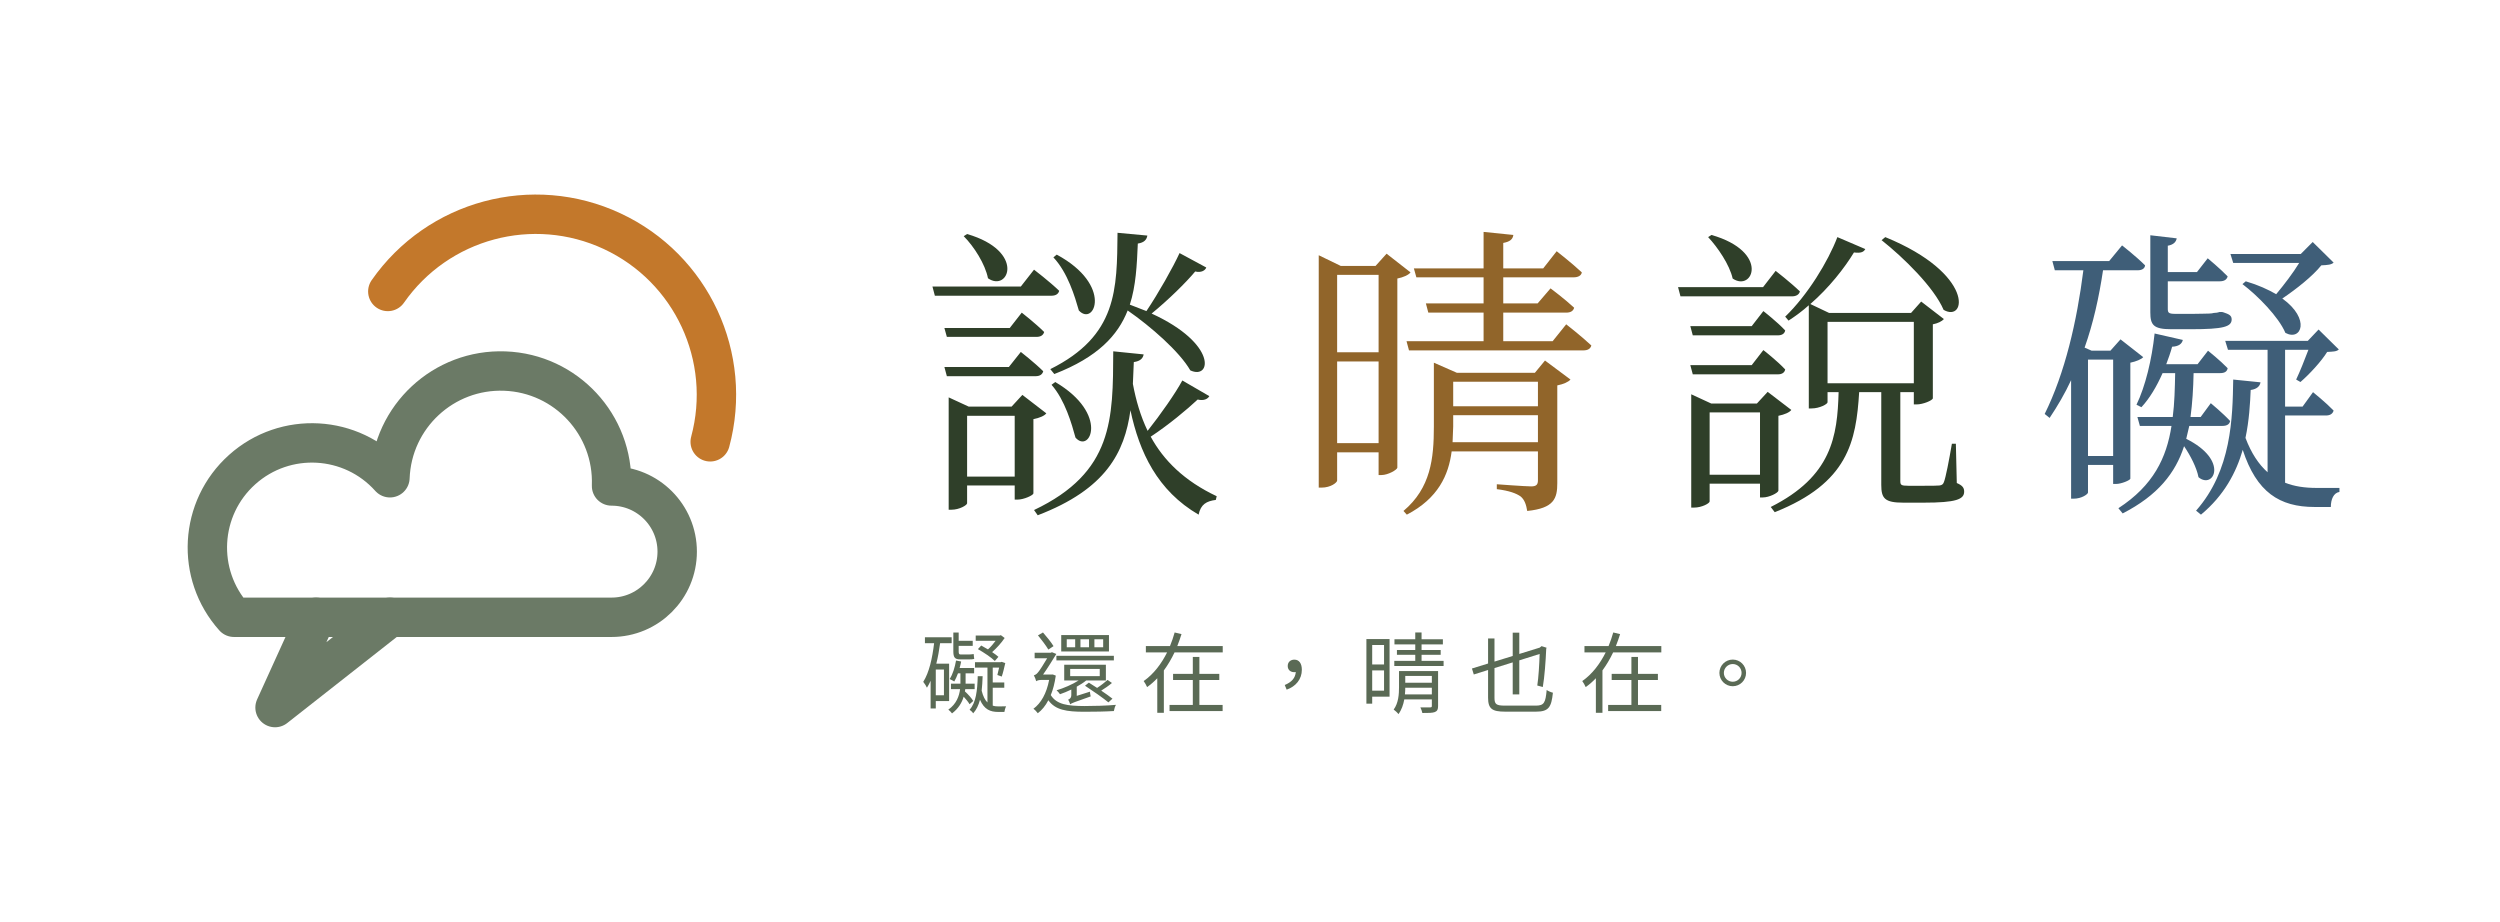
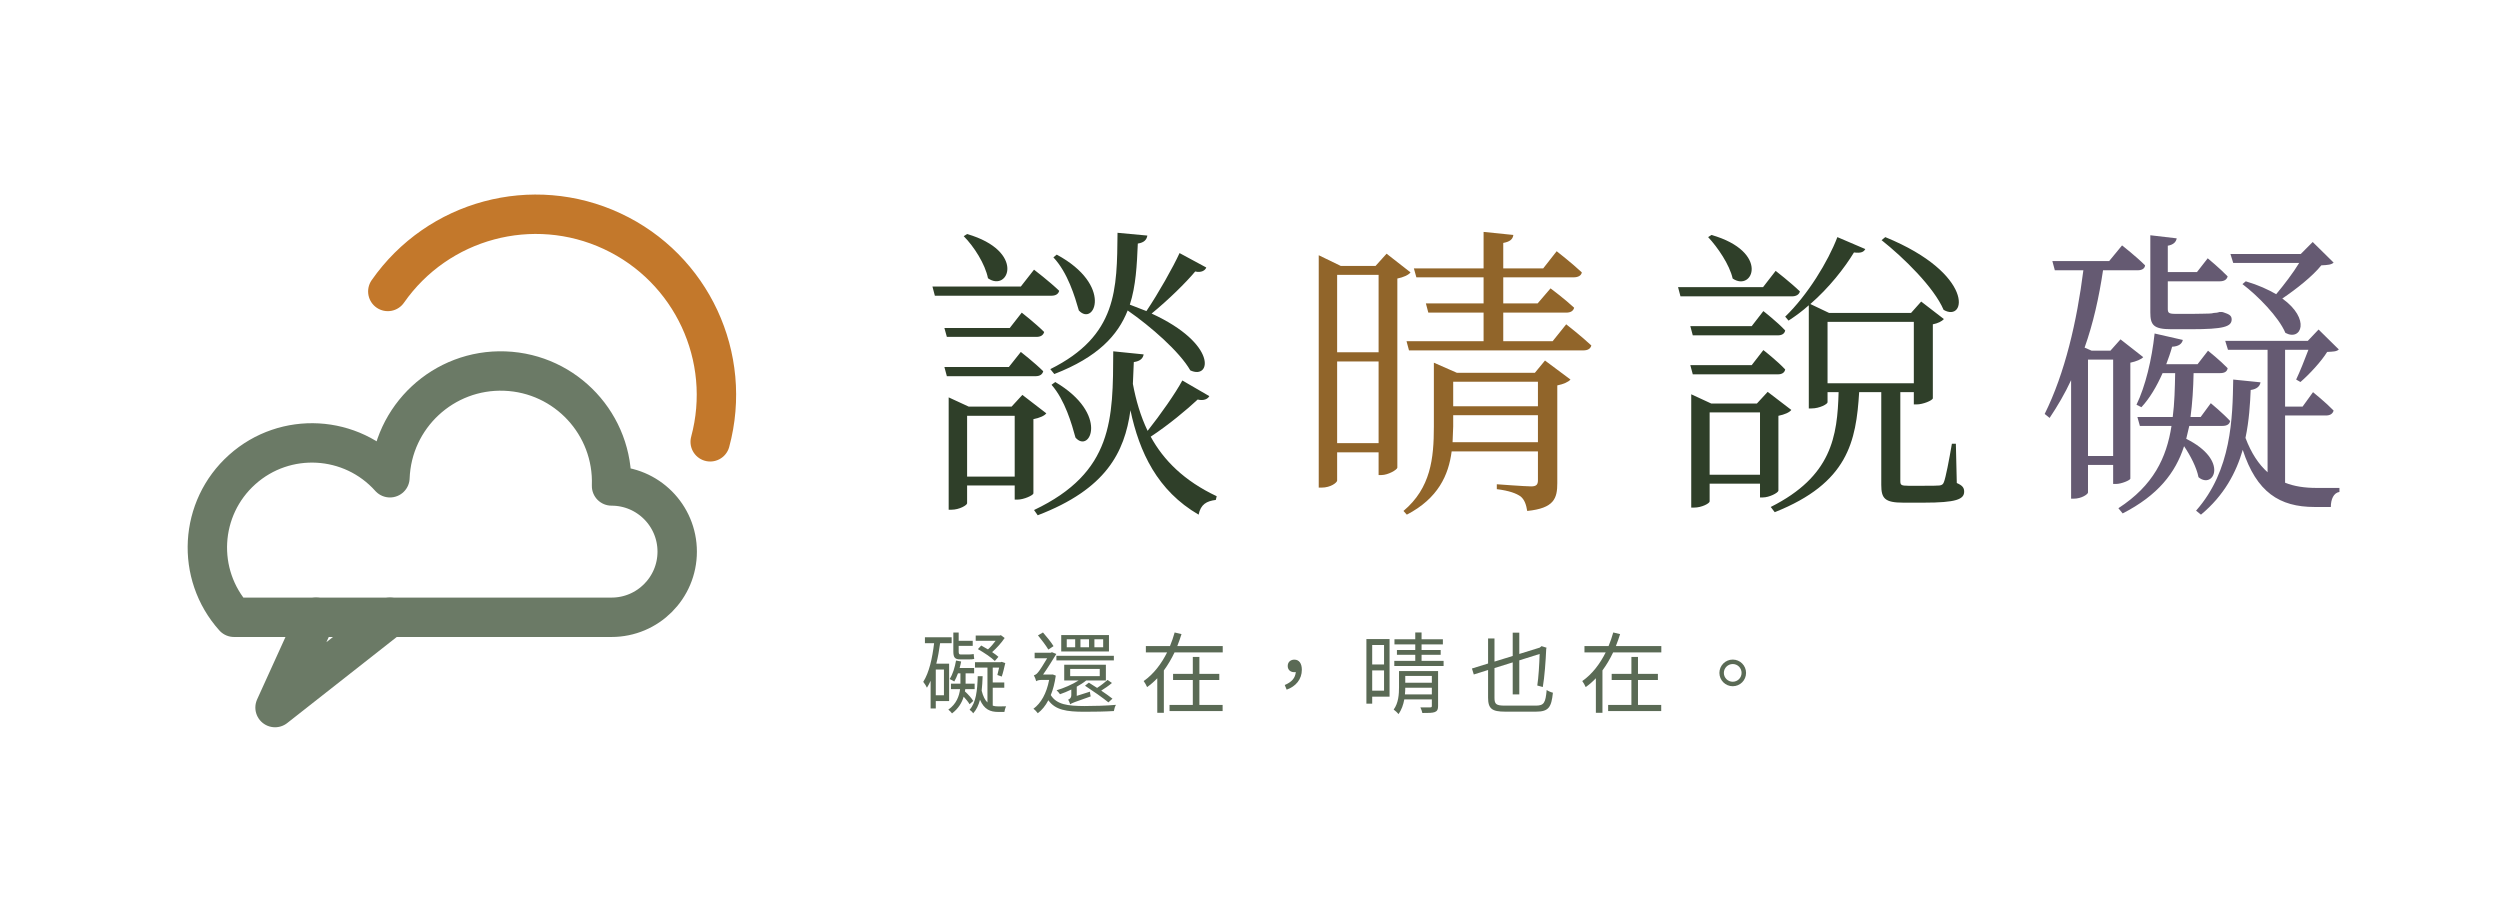
<svg xmlns="http://www.w3.org/2000/svg" width="1140" height="420" viewBox="0 0 1140 420">
  <g data-layer="sym">
    <g transform="translate(210 210) scale(0.7485022) translate(-18.0 -24.5)">
      <g data-layer="a">
        <path d="M -120 120 H 110 A 40 40 0 0 0 110 40 A 67.5 67.5 0 0 0 -25 35 A 55 55 0 0 0 -120 120 Z" fill="none" stroke="#6B7A66" stroke-width="24" stroke-linecap="round" stroke-linejoin="round" />
        <path d="M -70 120 L -95 175 L -25 120" fill="none" stroke="#6B7A66" stroke-width="24" stroke-linecap="round" stroke-linejoin="round" />
      </g>
      <g data-layer="q">
        <path d="M -26.3 -78.5 A 110 110 0 0 1 170.1 13.1" fill="none" stroke="#C3782B" stroke-width="24" stroke-linecap="round" stroke-linejoin="round" />
      </g>
    </g>
  </g>
  <g data-layer="txt">
    <text x="420.0" y="223.2" font-family="Noto Serif CJK TC" font-size="140" fill="#2F3F29">談</text>
    <text x="590.0" y="223.2" font-family="Noto Serif CJK TC" font-size="140" fill="#91652A">晴</text>
    <text x="760.0" y="223.2" font-family="Noto Serif CJK TC" font-size="140" fill="#2F3F29">說</text>
-     <text x="930.0" y="223.2" font-family="Noto Serif CJK TC" font-size="140" fill="#3F5E78">礙</text>
+     <text x="930.0" y="223.2" font-family="Noto Serif CJK TC" font-size="140" fill="#655A72">礙</text>
  </g>
  <g data-layer="sub">
    <text x="420.0" y="322" font-family="Noto Sans CJK TC" font-size="40" fill="#5A6A55">礙</text>
    <text x="470.0" y="322" font-family="Noto Sans CJK TC" font-size="40" fill="#5A6A55">還</text>
    <text x="520.0" y="322" font-family="Noto Sans CJK TC" font-size="40" fill="#5A6A55">在</text>
    <text x="570.0" y="322" font-family="Noto Sans CJK TC" font-size="40" fill="#5A6A55">，</text>
    <text x="620.0" y="322" font-family="Noto Sans CJK TC" font-size="40" fill="#5A6A55">晴</text>
    <text x="670.0" y="322" font-family="Noto Sans CJK TC" font-size="40" fill="#5A6A55">也</text>
    <text x="720.0" y="322" font-family="Noto Sans CJK TC" font-size="40" fill="#5A6A55">在</text>
    <text x="770.0" y="322" font-family="Noto Sans CJK TC" font-size="40" fill="#5A6A55">。</text>
  </g>
</svg>
